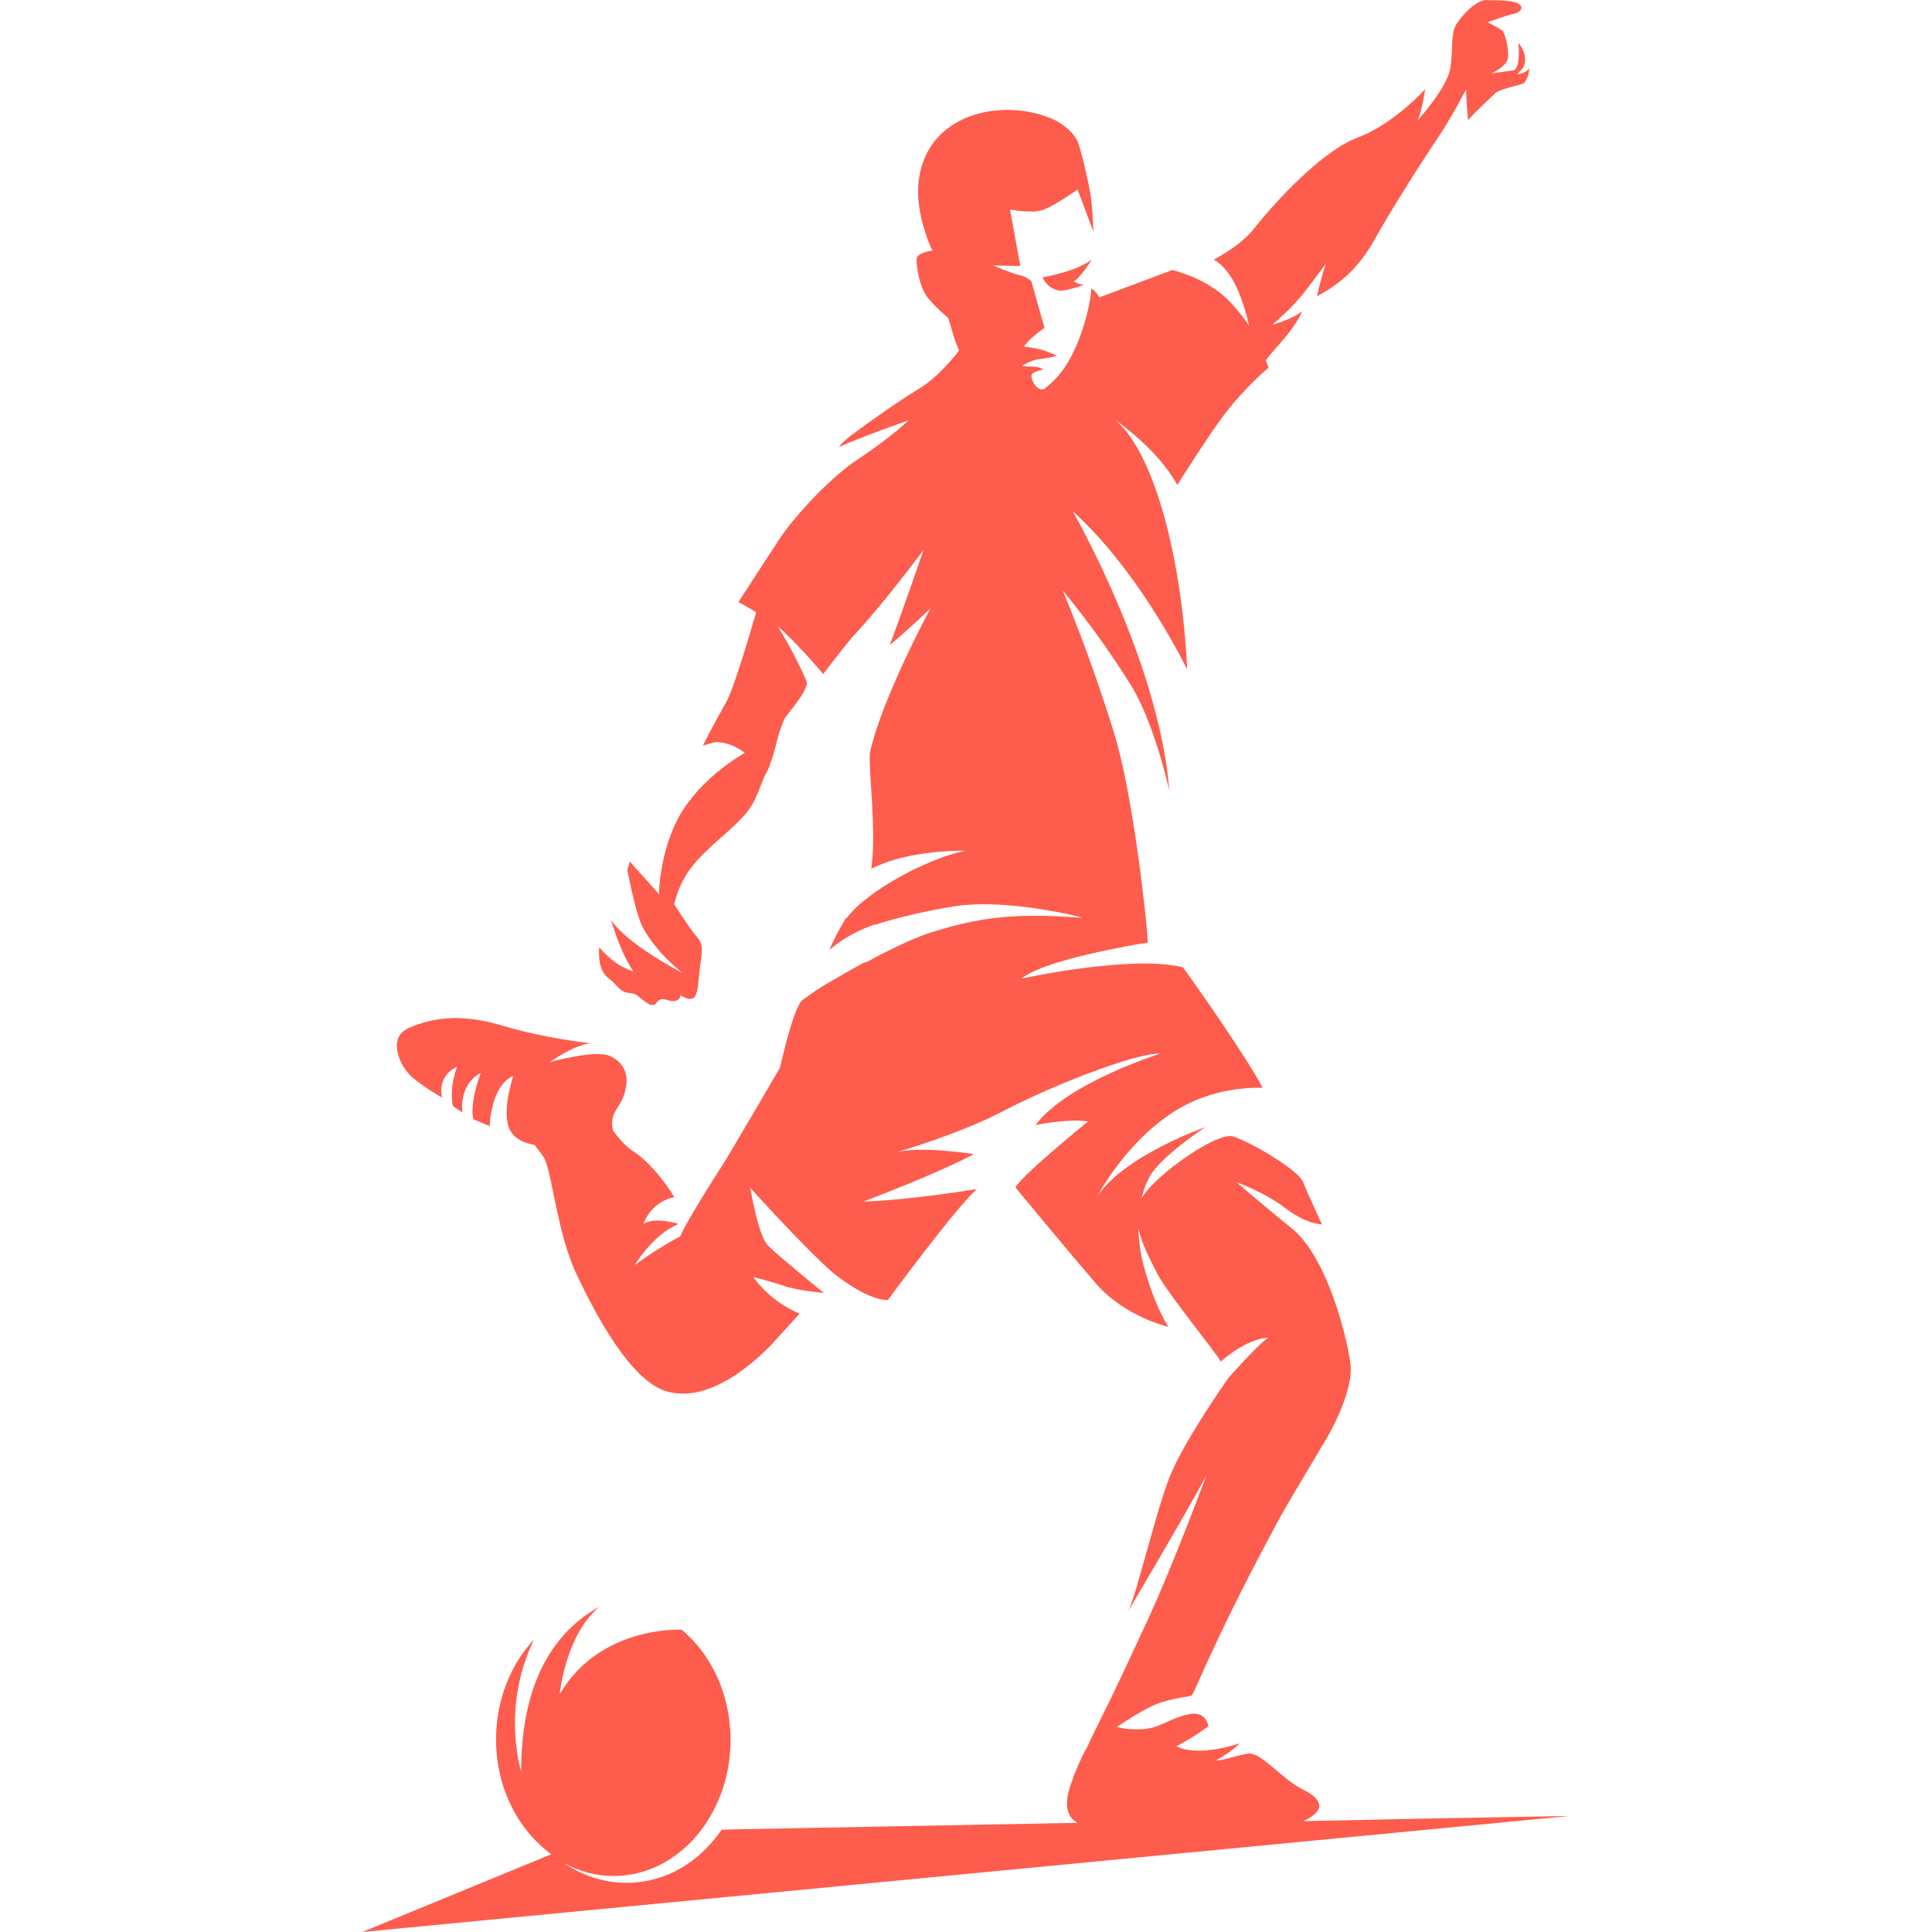
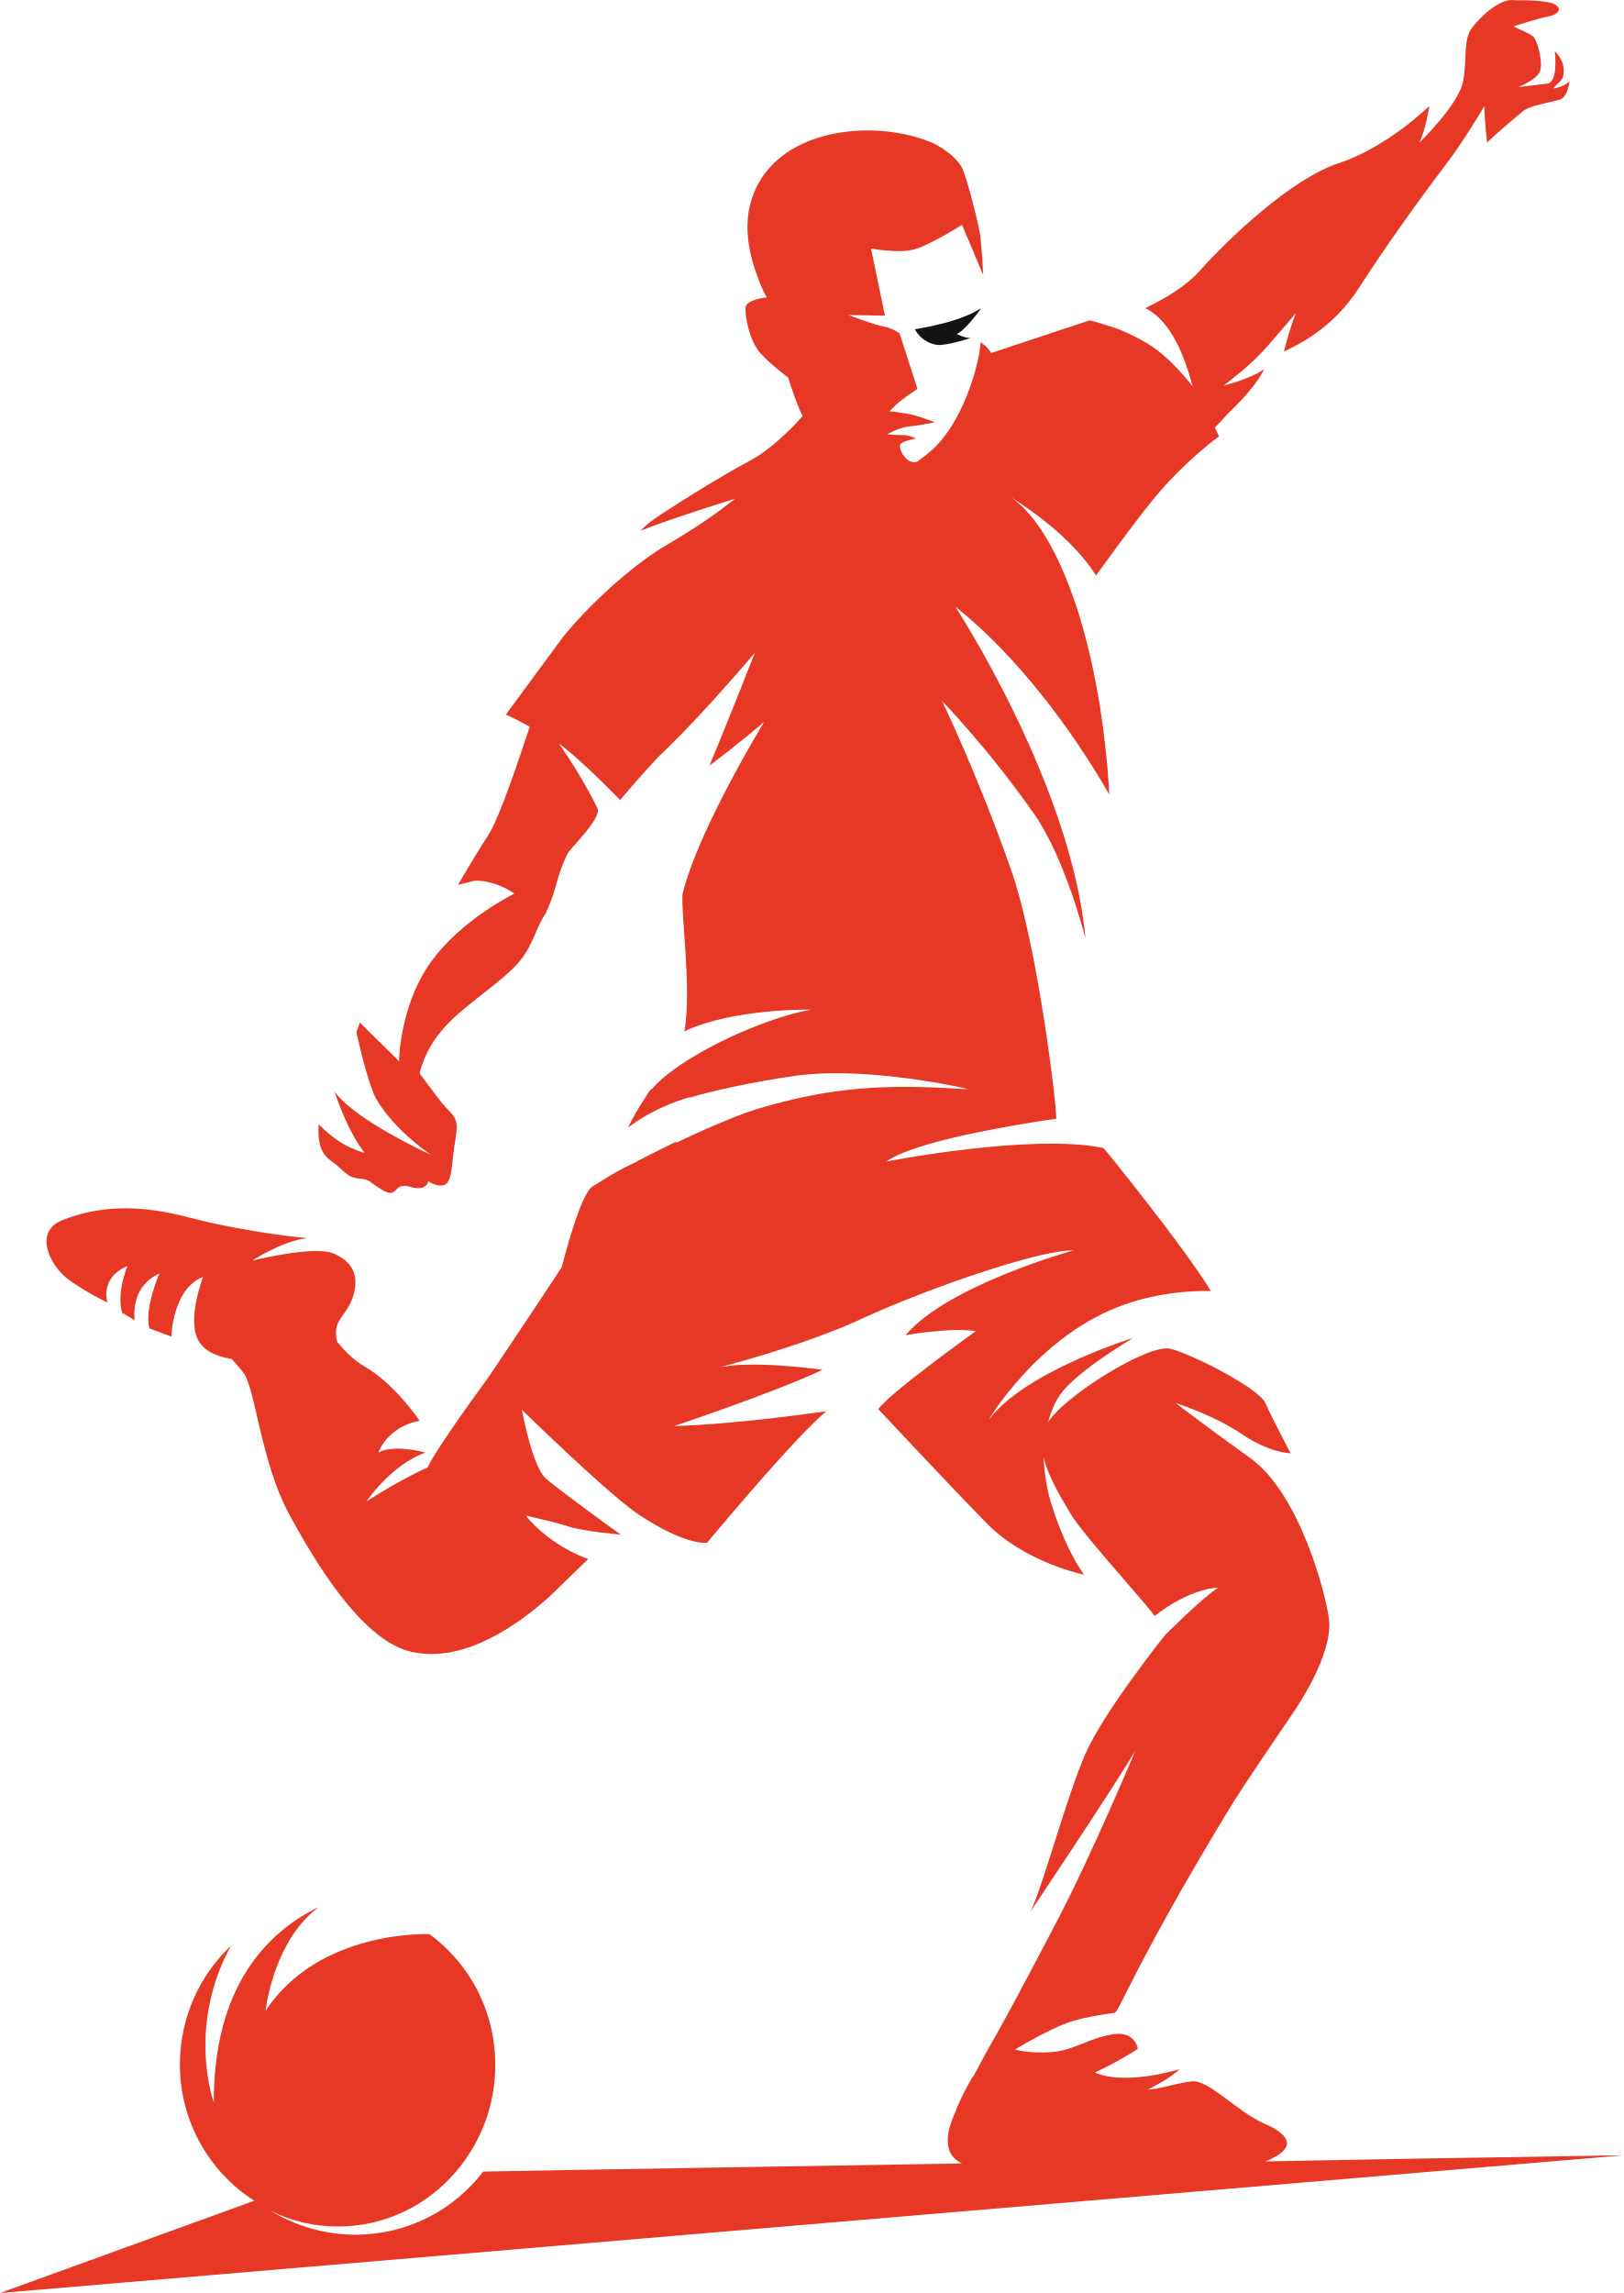
- <svg xmlns="http://www.w3.org/2000/svg" width="16" height="16" viewBox="0 0 16 16" fill="none">
-   <path d="M13 15.039C12.166 15.053 11.434 15.068 10.792 15.082C10.903 15.034 10.919 14.982 10.919 14.982C10.919 14.982 10.968 14.907 10.792 14.821C10.617 14.736 10.445 14.509 10.338 14.523C10.236 14.537 10.134 14.58 10.069 14.58C10.069 14.58 10.2 14.509 10.265 14.438C10.265 14.438 9.934 14.556 9.742 14.462C9.742 14.462 9.881 14.391 10.007 14.296C10.007 14.296 9.991 14.164 9.844 14.197C9.697 14.225 9.611 14.31 9.468 14.32C9.325 14.329 9.251 14.301 9.251 14.301C9.251 14.301 9.435 14.173 9.57 14.116C9.68 14.069 9.864 14.045 9.864 14.045C9.897 14.026 10.007 13.671 10.576 12.611C10.674 12.431 10.85 12.143 10.976 11.93C11.099 11.721 11.201 11.466 11.185 11.305C11.168 11.134 11.005 10.42 10.698 10.173C10.396 9.927 10.24 9.79 10.24 9.79C10.24 9.79 10.477 9.875 10.649 10.008C10.821 10.14 10.948 10.14 10.948 10.14C10.948 10.14 10.833 9.894 10.792 9.79C10.751 9.686 10.343 9.449 10.208 9.411C10.077 9.374 9.562 9.733 9.455 9.923C9.472 9.847 9.5 9.776 9.533 9.724C9.643 9.558 9.979 9.336 9.979 9.336C9.979 9.336 9.312 9.568 9.087 9.908C9.087 9.908 9.374 9.355 9.868 9.127C10.163 8.99 10.457 9.009 10.457 9.009C10.302 8.716 9.799 8.01 9.795 8.01C9.353 7.906 8.458 8.105 8.458 8.105C8.609 7.982 9.083 7.883 9.337 7.835C9.435 7.816 9.505 7.807 9.505 7.807C9.505 7.807 9.505 7.778 9.5 7.726C9.484 7.509 9.374 6.543 9.226 6.07C9.022 5.407 8.801 4.891 8.801 4.891C8.801 4.891 9.083 5.218 9.37 5.682C9.562 5.994 9.684 6.548 9.684 6.548C9.599 5.473 8.883 4.233 8.883 4.233C9.263 4.574 9.607 5.099 9.832 5.544C9.783 4.565 9.541 3.713 9.222 3.467C9.333 3.547 9.603 3.751 9.75 4.016C9.75 4.016 10.015 3.594 10.146 3.424C10.326 3.192 10.506 3.045 10.506 3.045C10.506 3.045 10.498 3.022 10.482 2.984C10.51 2.951 10.539 2.913 10.572 2.875C10.747 2.686 10.784 2.577 10.784 2.577C10.694 2.648 10.535 2.69 10.535 2.69C10.535 2.69 10.702 2.553 10.809 2.411C10.915 2.274 10.98 2.184 10.98 2.184C10.935 2.316 10.907 2.454 10.907 2.454C10.989 2.406 11.201 2.302 11.369 2.009C11.536 1.711 11.798 1.303 11.904 1.147C12.011 0.991 12.142 0.74 12.142 0.74C12.142 0.835 12.158 0.996 12.158 0.996C12.195 0.948 12.366 0.788 12.387 0.769C12.448 0.726 12.595 0.707 12.62 0.688C12.661 0.65 12.665 0.565 12.665 0.565C12.636 0.608 12.567 0.617 12.567 0.617C12.587 0.575 12.64 0.575 12.628 0.466C12.62 0.404 12.575 0.357 12.575 0.357C12.575 0.357 12.599 0.579 12.526 0.584L12.35 0.608C12.35 0.608 12.456 0.56 12.481 0.504C12.505 0.451 12.473 0.295 12.444 0.257C12.411 0.224 12.309 0.186 12.325 0.182C12.342 0.177 12.481 0.125 12.534 0.115C12.587 0.106 12.628 0.063 12.575 0.03C12.522 -0.003 12.329 0.002 12.329 0.002C12.24 -0.017 12.117 0.115 12.064 0.196C12.011 0.276 12.035 0.409 12.011 0.565C11.986 0.726 11.741 0.996 11.741 0.996C11.782 0.896 11.802 0.74 11.802 0.74C11.802 0.74 11.54 1.029 11.246 1.138C10.952 1.247 10.568 1.663 10.388 1.89C10.302 1.999 10.179 2.08 10.052 2.151C10.22 2.241 10.298 2.515 10.33 2.638C10.338 2.671 10.343 2.695 10.347 2.7C10.347 2.7 10.212 2.496 10.073 2.402C9.983 2.34 9.897 2.297 9.827 2.274C9.774 2.255 9.733 2.241 9.709 2.236L9.104 2.463C9.083 2.42 9.038 2.387 9.038 2.387C9.034 2.515 8.948 2.889 8.777 3.097C8.744 3.14 8.695 3.183 8.65 3.22C8.589 3.249 8.531 3.14 8.544 3.102C8.552 3.078 8.642 3.059 8.642 3.059C8.642 3.059 8.597 3.036 8.56 3.036C8.511 3.036 8.462 3.031 8.462 3.031C8.462 3.031 8.544 2.979 8.605 2.974C8.666 2.97 8.756 2.946 8.756 2.946C8.756 2.946 8.691 2.917 8.634 2.899C8.572 2.88 8.478 2.87 8.478 2.87C8.478 2.87 8.478 2.87 8.515 2.828C8.552 2.785 8.65 2.714 8.65 2.714L8.54 2.326C8.54 2.326 8.495 2.288 8.442 2.278C8.388 2.269 8.225 2.198 8.225 2.198L8.45 2.203L8.364 1.734C8.364 1.734 8.523 1.767 8.617 1.744C8.707 1.725 8.924 1.569 8.924 1.569L9.055 1.919C9.055 1.919 9.047 1.715 9.034 1.63C9.022 1.545 8.953 1.228 8.92 1.161C8.863 1.057 8.74 0.996 8.74 0.996C8.401 0.835 7.865 0.887 7.673 1.275C7.616 1.393 7.567 1.569 7.64 1.848C7.689 2.023 7.722 2.075 7.722 2.075C7.722 2.075 7.595 2.089 7.591 2.146C7.587 2.207 7.616 2.383 7.685 2.468C7.755 2.553 7.853 2.633 7.853 2.633C7.853 2.633 7.853 2.633 7.894 2.771C7.906 2.809 7.922 2.856 7.943 2.903C7.869 2.998 7.747 3.135 7.624 3.211C7.428 3.329 7.146 3.533 7.129 3.547C7.047 3.604 6.982 3.656 6.945 3.703C7.06 3.651 7.191 3.604 7.301 3.561C7.428 3.514 7.526 3.481 7.526 3.481C7.526 3.481 7.489 3.514 7.428 3.566C7.354 3.627 7.248 3.708 7.113 3.798C6.88 3.949 6.598 4.257 6.463 4.451C6.279 4.735 6.115 4.986 6.115 4.986C6.115 4.986 6.181 5.019 6.262 5.071C6.205 5.265 6.079 5.701 6.009 5.824C5.919 5.98 5.821 6.174 5.821 6.174L5.923 6.146C6.054 6.141 6.168 6.235 6.168 6.235C6.168 6.235 5.845 6.411 5.653 6.713C5.461 7.016 5.457 7.405 5.457 7.405C5.408 7.348 5.281 7.21 5.216 7.135C5.212 7.149 5.208 7.163 5.204 7.177C5.2 7.187 5.195 7.196 5.195 7.206C5.224 7.348 5.273 7.58 5.318 7.67C5.433 7.892 5.653 8.058 5.653 8.058C5.653 8.058 5.191 7.821 5.061 7.618C5.061 7.618 5.13 7.873 5.244 8.044C5.224 8.039 5.204 8.029 5.183 8.02C5.105 7.987 5.028 7.92 4.962 7.845C4.954 7.987 4.983 8.058 5.044 8.105C5.118 8.162 5.13 8.214 5.208 8.223C5.285 8.233 5.253 8.233 5.355 8.304C5.457 8.37 5.416 8.247 5.522 8.28C5.629 8.318 5.637 8.242 5.637 8.242C5.637 8.242 5.719 8.304 5.756 8.252C5.788 8.195 5.78 8.11 5.805 7.949C5.829 7.788 5.792 7.793 5.723 7.698C5.657 7.603 5.584 7.49 5.584 7.49C5.584 7.49 5.612 7.329 5.727 7.182C5.841 7.031 6.042 6.889 6.156 6.761C6.283 6.624 6.287 6.496 6.361 6.373C6.438 6.183 6.418 6.136 6.495 5.956C6.508 5.923 6.708 5.71 6.679 5.639C6.602 5.464 6.516 5.308 6.442 5.189C6.467 5.208 6.491 5.232 6.512 5.251C6.663 5.398 6.818 5.582 6.818 5.582C6.818 5.582 6.945 5.412 7.056 5.279C7.056 5.279 7.268 5.062 7.648 4.555C7.648 4.555 7.469 5.076 7.374 5.327C7.374 5.331 7.37 5.336 7.37 5.341C7.534 5.204 7.706 5.038 7.706 5.038C7.706 5.038 7.297 5.795 7.203 6.24C7.195 6.401 7.26 6.903 7.215 7.196C7.24 7.182 7.26 7.173 7.285 7.163C7.587 7.035 8 7.045 8 7.045C7.894 7.064 7.763 7.111 7.628 7.173C7.379 7.286 7.121 7.457 7.015 7.599L7.002 7.608C6.941 7.712 6.892 7.807 6.868 7.868C6.868 7.868 7.007 7.736 7.248 7.655L7.244 7.66C7.37 7.618 7.616 7.551 7.914 7.504C8.278 7.452 8.744 7.547 8.904 7.584C8.94 7.594 8.961 7.599 8.961 7.599C8.948 7.599 8.94 7.599 8.928 7.599C8.462 7.565 8.135 7.58 7.669 7.736C7.534 7.783 7.342 7.878 7.166 7.973L7.162 7.968C7.162 7.968 7.031 8.039 6.896 8.119C6.835 8.152 6.774 8.19 6.729 8.223C6.696 8.247 6.667 8.266 6.647 8.28C6.585 8.332 6.512 8.616 6.459 8.843C6.25 9.203 6.005 9.615 6.005 9.615C6.005 9.615 5.694 10.093 5.633 10.24C5.633 10.24 5.486 10.311 5.257 10.476C5.257 10.476 5.408 10.221 5.621 10.136C5.621 10.136 5.424 10.074 5.33 10.136C5.33 10.136 5.379 9.96 5.584 9.913C5.584 9.913 5.433 9.658 5.244 9.534C5.179 9.492 5.126 9.43 5.077 9.364C5.044 9.217 5.122 9.194 5.167 9.071C5.22 8.91 5.175 8.801 5.048 8.744C4.921 8.692 4.554 8.796 4.554 8.796C4.554 8.796 4.746 8.654 4.893 8.64C4.893 8.64 4.521 8.602 4.157 8.493C3.854 8.403 3.613 8.413 3.388 8.512C3.2 8.593 3.311 8.834 3.417 8.924C3.523 9.014 3.662 9.09 3.662 9.09C3.662 9.09 3.609 8.919 3.785 8.834C3.785 8.834 3.715 9.019 3.752 9.161L3.83 9.213C3.83 9.213 3.793 8.985 3.981 8.886C3.981 8.886 3.887 9.132 3.92 9.269L4.055 9.326C4.055 9.326 4.063 8.99 4.251 8.91C4.251 8.91 4.149 9.208 4.222 9.355C4.259 9.426 4.325 9.463 4.427 9.482C4.455 9.52 4.484 9.553 4.505 9.587C4.574 9.714 4.611 10.202 4.774 10.552C4.938 10.898 5.216 11.418 5.506 11.518C5.796 11.612 6.119 11.409 6.381 11.144L6.622 10.879C6.622 10.879 6.393 10.793 6.238 10.576C6.238 10.576 6.393 10.614 6.487 10.647C6.581 10.685 6.823 10.708 6.823 10.708C6.823 10.708 6.479 10.429 6.365 10.32C6.299 10.259 6.246 10.022 6.213 9.837C6.438 10.084 6.786 10.457 6.937 10.571C7.227 10.789 7.354 10.765 7.354 10.765C7.354 10.765 7.906 10.012 8.09 9.847C8.09 9.847 7.558 9.937 7.15 9.951C7.15 9.951 7.755 9.724 8.065 9.558C8.065 9.558 7.624 9.487 7.419 9.544C7.419 9.544 7.951 9.392 8.323 9.194C8.695 9 9.394 8.72 9.611 8.725C9.611 8.725 8.838 8.966 8.576 9.317C8.576 9.317 8.854 9.26 9.01 9.288C9.01 9.288 8.478 9.719 8.409 9.833C8.409 9.833 8.834 10.349 9.075 10.628C9.316 10.907 9.676 10.988 9.676 10.988C9.676 10.988 9.578 10.85 9.484 10.528C9.447 10.405 9.431 10.282 9.427 10.169C9.451 10.287 9.517 10.42 9.594 10.566C9.693 10.741 10.077 11.21 10.11 11.276C10.334 11.078 10.502 11.078 10.502 11.078C10.4 11.153 10.175 11.409 10.175 11.409C10.175 11.409 9.803 11.934 9.684 12.237C9.566 12.545 9.419 13.179 9.345 13.34C9.345 13.34 9.827 12.526 9.991 12.218C9.991 12.218 9.721 12.947 9.509 13.406C9.308 13.842 9.186 14.097 9.128 14.211C9.087 14.291 9.051 14.367 8.993 14.49C8.989 14.49 8.989 14.495 8.985 14.5C8.957 14.556 8.928 14.618 8.908 14.67C8.899 14.689 8.891 14.708 8.887 14.727C8.879 14.755 8.756 15.006 8.924 15.096C6.181 15.148 6.168 15.148 5.976 15.153C5.792 15.423 5.51 15.593 5.187 15.593C4.999 15.593 4.819 15.531 4.668 15.427C4.795 15.498 4.934 15.536 5.081 15.536C5.371 15.536 5.629 15.389 5.805 15.158C5.956 14.959 6.05 14.698 6.05 14.41C6.05 14.031 5.89 13.7 5.645 13.496C5.637 13.496 4.966 13.463 4.635 14.031C4.635 14.031 4.676 13.6 4.913 13.354C4.93 13.335 4.946 13.321 4.962 13.307C4.926 13.326 4.893 13.349 4.856 13.373C4.537 13.6 4.316 14.003 4.316 14.67C4.316 14.67 4.206 14.329 4.308 13.899C4.333 13.794 4.37 13.685 4.423 13.577C4.231 13.78 4.108 14.078 4.108 14.405C4.108 14.807 4.292 15.158 4.566 15.356L3 16L13 15.039Z" fill="#FE5C4D" />
-   <path d="M9.042 2.15C9.042 2.15 8.977 2.198 8.883 2.231C8.784 2.269 8.633 2.297 8.633 2.297C8.633 2.297 8.67 2.387 8.768 2.406C8.821 2.416 8.977 2.359 8.977 2.359C8.94 2.359 8.891 2.33 8.891 2.33C8.944 2.307 9.042 2.15 9.042 2.15Z" fill="#FE5C4D" />
+ <svg xmlns="http://www.w3.org/2000/svg" width="34" height="48" viewBox="0 0 34 48" fill="none">
+   <path d="M34 45.117C31.164 45.16 28.676 45.203 26.494 45.245C26.869 45.103 26.925 44.947 26.925 44.947C26.925 44.947 27.092 44.72 26.494 44.464C25.896 44.209 25.312 43.527 24.951 43.57C24.603 43.612 24.256 43.74 24.034 43.74C24.034 43.74 24.478 43.527 24.701 43.314C24.701 43.314 23.575 43.669 22.922 43.385C22.922 43.385 23.394 43.172 23.825 42.888C23.825 42.888 23.769 42.491 23.269 42.59C22.769 42.675 22.477 42.931 21.99 42.959C21.504 42.988 21.253 42.902 21.253 42.902C21.253 42.902 21.879 42.519 22.338 42.349C22.713 42.207 23.338 42.136 23.338 42.136C23.45 42.079 23.825 41.014 25.757 37.833C26.091 37.294 26.689 36.427 27.119 35.788C27.536 35.164 27.884 34.397 27.828 33.914C27.773 33.403 27.217 31.259 26.174 30.52C25.145 29.782 24.617 29.37 24.617 29.37C24.617 29.37 25.424 29.626 26.007 30.023C26.591 30.421 27.022 30.421 27.022 30.421C27.022 30.421 26.633 29.683 26.494 29.37C26.355 29.058 24.965 28.348 24.506 28.234C24.061 28.121 22.31 29.2 21.948 29.768C22.004 29.541 22.101 29.328 22.213 29.171C22.588 28.674 23.728 28.007 23.728 28.007C23.728 28.007 21.462 28.703 20.698 29.725C20.698 29.725 21.671 28.064 23.352 27.382C24.353 26.971 25.354 27.027 25.354 27.027C24.826 26.147 23.116 24.031 23.102 24.031C21.601 23.719 18.557 24.315 18.557 24.315C19.071 23.946 20.684 23.648 21.545 23.506C21.879 23.449 22.115 23.421 22.115 23.421C22.115 23.421 22.115 23.335 22.101 23.179C22.046 22.526 21.671 19.629 21.17 18.209C20.475 16.221 19.724 14.674 19.724 14.674C19.724 14.674 20.684 15.653 21.657 17.045C22.31 17.982 22.727 19.643 22.727 19.643C22.435 16.42 20.003 12.7 20.003 12.7C21.295 13.722 22.463 15.298 23.227 16.633C23.061 13.694 22.24 11.138 21.156 10.4C21.532 10.641 22.449 11.252 22.949 12.047C22.949 12.047 23.853 10.783 24.298 10.272C24.909 9.576 25.521 9.136 25.521 9.136C25.521 9.136 25.493 9.065 25.437 8.951C25.535 8.852 25.632 8.738 25.743 8.625C26.341 8.057 26.466 7.73 26.466 7.73C26.16 7.943 25.618 8.071 25.618 8.071C25.618 8.071 26.188 7.659 26.549 7.233C26.911 6.821 27.133 6.551 27.133 6.551C26.98 6.949 26.883 7.361 26.883 7.361C27.161 7.219 27.884 6.906 28.454 6.026C29.024 5.132 29.913 3.91 30.275 3.442C30.636 2.973 31.081 2.221 31.081 2.221C31.081 2.505 31.137 2.987 31.137 2.987C31.262 2.845 31.846 2.363 31.915 2.306C32.123 2.178 32.624 2.121 32.707 2.064C32.846 1.951 32.86 1.695 32.86 1.695C32.763 1.823 32.527 1.851 32.527 1.851C32.596 1.724 32.777 1.724 32.735 1.397C32.707 1.212 32.554 1.07 32.554 1.07C32.554 1.07 32.638 1.738 32.388 1.752L31.79 1.823C31.79 1.823 32.151 1.681 32.235 1.511C32.318 1.354 32.207 0.886 32.11 0.772C31.998 0.673 31.651 0.559 31.706 0.545C31.762 0.531 32.235 0.375 32.415 0.346C32.596 0.318 32.735 0.19 32.554 0.091C32.374 -0.009 31.72 0.005 31.72 0.005C31.415 -0.051 30.997 0.346 30.817 0.588C30.636 0.829 30.72 1.227 30.636 1.695C30.553 2.178 29.719 2.987 29.719 2.987C29.858 2.689 29.927 2.221 29.927 2.221C29.927 2.221 29.038 3.087 28.037 3.413C27.036 3.74 25.729 4.99 25.118 5.671C24.826 5.998 24.409 6.239 23.978 6.452C24.548 6.722 24.812 7.545 24.923 7.915C24.951 8.014 24.965 8.085 24.979 8.099C24.979 8.099 24.52 7.489 24.047 7.205C23.742 7.02 23.45 6.892 23.213 6.821C23.033 6.764 22.894 6.722 22.81 6.708L20.753 7.389C20.684 7.261 20.531 7.162 20.531 7.162C20.517 7.545 20.225 8.667 19.641 9.292C19.53 9.42 19.363 9.548 19.21 9.661C19.002 9.746 18.807 9.42 18.849 9.306C18.877 9.235 19.182 9.178 19.182 9.178C19.182 9.178 19.029 9.107 18.904 9.107C18.738 9.107 18.571 9.093 18.571 9.093C18.571 9.093 18.849 8.937 19.057 8.923C19.266 8.909 19.572 8.838 19.572 8.838C19.572 8.838 19.349 8.752 19.154 8.696C18.946 8.639 18.626 8.61 18.626 8.61C18.626 8.61 18.626 8.61 18.751 8.483C18.877 8.355 19.21 8.142 19.21 8.142L18.835 6.977C18.835 6.977 18.682 6.864 18.501 6.835C18.32 6.807 17.765 6.594 17.765 6.594L18.529 6.608L18.237 5.203C18.237 5.203 18.779 5.302 19.099 5.231C19.405 5.174 20.142 4.706 20.142 4.706L20.586 5.756C20.586 5.756 20.558 5.146 20.517 4.89C20.475 4.635 20.239 3.683 20.128 3.484C19.933 3.172 19.516 2.987 19.516 2.987C18.362 2.505 16.541 2.661 15.888 3.825C15.693 4.18 15.527 4.706 15.777 5.543C15.944 6.069 16.055 6.225 16.055 6.225C16.055 6.225 15.624 6.267 15.61 6.438C15.596 6.622 15.693 7.148 15.93 7.403C16.166 7.659 16.5 7.9 16.5 7.9C16.5 7.9 16.5 7.9 16.639 8.312C16.68 8.426 16.736 8.568 16.805 8.71C16.555 8.994 16.138 9.406 15.721 9.633C15.054 9.988 14.095 10.598 14.039 10.641C13.761 10.811 13.539 10.967 13.414 11.11C13.803 10.953 14.248 10.811 14.623 10.684C15.054 10.542 15.388 10.442 15.388 10.442C15.388 10.442 15.262 10.542 15.054 10.698C14.804 10.882 14.442 11.124 13.984 11.393C13.191 11.848 12.232 12.771 11.774 13.353C11.148 14.205 10.592 14.958 10.592 14.958C10.592 14.958 10.814 15.057 11.092 15.213C10.898 15.795 10.467 17.102 10.231 17.471C9.925 17.939 9.591 18.522 9.591 18.522L9.939 18.436C10.383 18.422 10.773 18.706 10.773 18.706C10.773 18.706 9.675 19.232 9.021 20.14C8.368 21.049 8.354 22.214 8.354 22.214C8.187 22.043 7.756 21.631 7.534 21.404C7.52 21.447 7.506 21.489 7.492 21.532C7.478 21.56 7.464 21.589 7.464 21.617C7.562 22.043 7.729 22.739 7.881 23.009C8.271 23.676 9.021 24.173 9.021 24.173C9.021 24.173 7.451 23.463 7.006 22.853C7.006 22.853 7.242 23.619 7.631 24.131C7.562 24.116 7.492 24.088 7.423 24.059C7.159 23.96 6.895 23.761 6.672 23.534C6.644 23.96 6.742 24.173 6.95 24.315C7.2 24.485 7.242 24.642 7.506 24.67C7.77 24.698 7.659 24.698 8.007 24.912C8.354 25.11 8.215 24.741 8.576 24.84C8.938 24.954 8.966 24.727 8.966 24.727C8.966 24.727 9.244 24.912 9.369 24.755C9.48 24.585 9.452 24.329 9.536 23.846C9.619 23.364 9.494 23.378 9.258 23.094C9.035 22.81 8.785 22.469 8.785 22.469C8.785 22.469 8.882 21.986 9.271 21.546C9.661 21.092 10.342 20.666 10.731 20.282C11.162 19.871 11.176 19.487 11.426 19.118C11.69 18.55 11.621 18.408 11.885 17.869C11.926 17.769 12.607 17.13 12.51 16.917C12.246 16.392 11.954 15.923 11.704 15.568C11.787 15.625 11.871 15.696 11.94 15.753C12.455 16.193 12.983 16.747 12.983 16.747C12.983 16.747 13.414 16.236 13.789 15.838C13.789 15.838 14.512 15.185 15.805 13.665C15.805 13.665 15.193 15.227 14.873 15.98C14.873 15.994 14.859 16.008 14.859 16.023C15.415 15.611 15.999 15.114 15.999 15.114C15.999 15.114 14.609 17.386 14.29 18.721C14.262 19.203 14.484 20.708 14.331 21.589C14.415 21.546 14.484 21.518 14.568 21.489C15.596 21.106 17 21.134 17 21.134C16.639 21.191 16.194 21.333 15.735 21.518C14.887 21.859 14.011 22.37 13.65 22.796L13.608 22.824C13.4 23.137 13.233 23.421 13.15 23.605C13.15 23.605 13.622 23.208 14.442 22.966L14.428 22.98C14.859 22.853 15.693 22.654 16.708 22.512C17.945 22.356 19.53 22.64 20.072 22.753C20.197 22.782 20.267 22.796 20.267 22.796C20.225 22.796 20.197 22.796 20.155 22.796C18.571 22.696 17.459 22.739 15.874 23.208C15.415 23.35 14.762 23.634 14.164 23.918L14.15 23.903C14.15 23.903 13.706 24.116 13.247 24.358C13.038 24.457 12.83 24.571 12.677 24.67C12.566 24.741 12.469 24.798 12.399 24.84C12.191 24.997 11.94 25.849 11.76 26.53C11.051 27.609 10.217 28.845 10.217 28.845C10.217 28.845 9.16 30.279 8.952 30.719C8.952 30.719 8.451 30.932 7.673 31.429C7.673 31.429 8.187 30.662 8.91 30.407C8.91 30.407 8.243 30.222 7.923 30.407C7.923 30.407 8.09 29.881 8.785 29.739C8.785 29.739 8.271 28.973 7.631 28.603C7.409 28.476 7.228 28.291 7.061 28.092C6.95 27.652 7.214 27.581 7.367 27.212C7.548 26.729 7.395 26.402 6.964 26.232C6.533 26.076 5.282 26.388 5.282 26.388C5.282 26.388 5.935 25.962 6.436 25.92C6.436 25.92 5.171 25.806 3.934 25.48C2.905 25.21 2.085 25.238 1.321 25.536C0.681 25.778 1.056 26.502 1.418 26.772C1.779 27.041 2.252 27.269 2.252 27.269C2.252 27.269 2.071 26.758 2.669 26.502C2.669 26.502 2.433 27.056 2.558 27.482L2.822 27.638C2.822 27.638 2.697 26.956 3.336 26.658C3.336 26.658 3.016 27.396 3.128 27.808L3.586 27.979C3.586 27.979 3.614 26.971 4.253 26.729C4.253 26.729 3.906 27.624 4.156 28.064C4.281 28.277 4.504 28.39 4.851 28.447C4.948 28.561 5.046 28.66 5.115 28.76C5.352 29.143 5.477 30.605 6.033 31.656C6.589 32.693 7.534 34.255 8.521 34.553C9.508 34.837 10.606 34.226 11.495 33.431L12.316 32.636C12.316 32.636 11.537 32.38 11.009 31.727C11.009 31.727 11.537 31.841 11.857 31.94C12.177 32.054 12.997 32.125 12.997 32.125C12.997 32.125 11.829 31.287 11.44 30.96C11.217 30.776 11.037 30.066 10.926 29.512C11.69 30.251 12.872 31.372 13.386 31.713C14.373 32.366 14.804 32.295 14.804 32.295C14.804 32.295 16.68 30.038 17.306 29.541C17.306 29.541 15.499 29.81 14.109 29.853C14.109 29.853 16.166 29.171 17.222 28.674C17.222 28.674 15.721 28.461 15.026 28.632C15.026 28.632 16.833 28.177 18.098 27.581C19.363 26.999 21.74 26.161 22.477 26.175C22.477 26.175 19.849 26.899 18.96 27.95C18.96 27.95 19.905 27.78 20.433 27.865C20.433 27.865 18.626 29.157 18.39 29.498C18.39 29.498 19.836 31.046 20.656 31.884C21.476 32.721 22.699 32.963 22.699 32.963C22.699 32.963 22.366 32.551 22.046 31.585C21.921 31.216 21.865 30.847 21.851 30.506C21.935 30.861 22.157 31.259 22.421 31.699C22.755 32.224 24.061 33.63 24.172 33.829C24.937 33.233 25.507 33.233 25.507 33.233C25.159 33.46 24.395 34.226 24.395 34.226C24.395 34.226 23.13 35.803 22.727 36.711C22.324 37.634 21.823 39.537 21.573 40.02C21.573 40.02 23.213 37.578 23.769 36.654C23.769 36.654 22.852 38.841 22.129 40.219C21.448 41.525 21.031 42.292 20.837 42.633C20.698 42.874 20.572 43.101 20.378 43.47C20.364 43.47 20.364 43.484 20.35 43.499C20.253 43.669 20.155 43.854 20.086 44.01C20.058 44.067 20.03 44.123 20.016 44.18C19.989 44.266 19.572 45.018 20.142 45.288C10.814 45.444 10.773 45.444 10.119 45.458C9.494 46.268 8.535 46.779 7.437 46.779C6.797 46.779 6.186 46.594 5.671 46.282C6.102 46.495 6.575 46.608 7.075 46.608C8.062 46.608 8.938 46.168 9.536 45.472C10.05 44.876 10.37 44.095 10.37 43.229C10.37 42.093 9.827 41.099 8.993 40.488C8.966 40.488 6.686 40.389 5.56 42.093C5.56 42.093 5.699 40.801 6.505 40.062C6.561 40.006 6.617 39.963 6.672 39.92C6.547 39.977 6.436 40.048 6.311 40.119C5.226 40.801 4.476 42.008 4.476 44.01C4.476 44.01 4.101 42.988 4.448 41.695C4.531 41.383 4.657 41.056 4.837 40.73C4.184 41.34 3.767 42.235 3.767 43.215C3.767 44.422 4.392 45.472 5.324 46.069L0 48L34 45.117Z" fill="#E73725" />
+   <path d="M20.545 6.452C20.545 6.452 20.323 6.594 20.003 6.694C19.67 6.807 19.155 6.893 19.155 6.893C19.155 6.893 19.28 7.163 19.614 7.219C19.795 7.248 20.323 7.077 20.323 7.077C20.198 7.077 20.031 6.992 20.031 6.992C20.212 6.921 20.545 6.452 20.545 6.452Z" fill="#141414" />
</svg>
